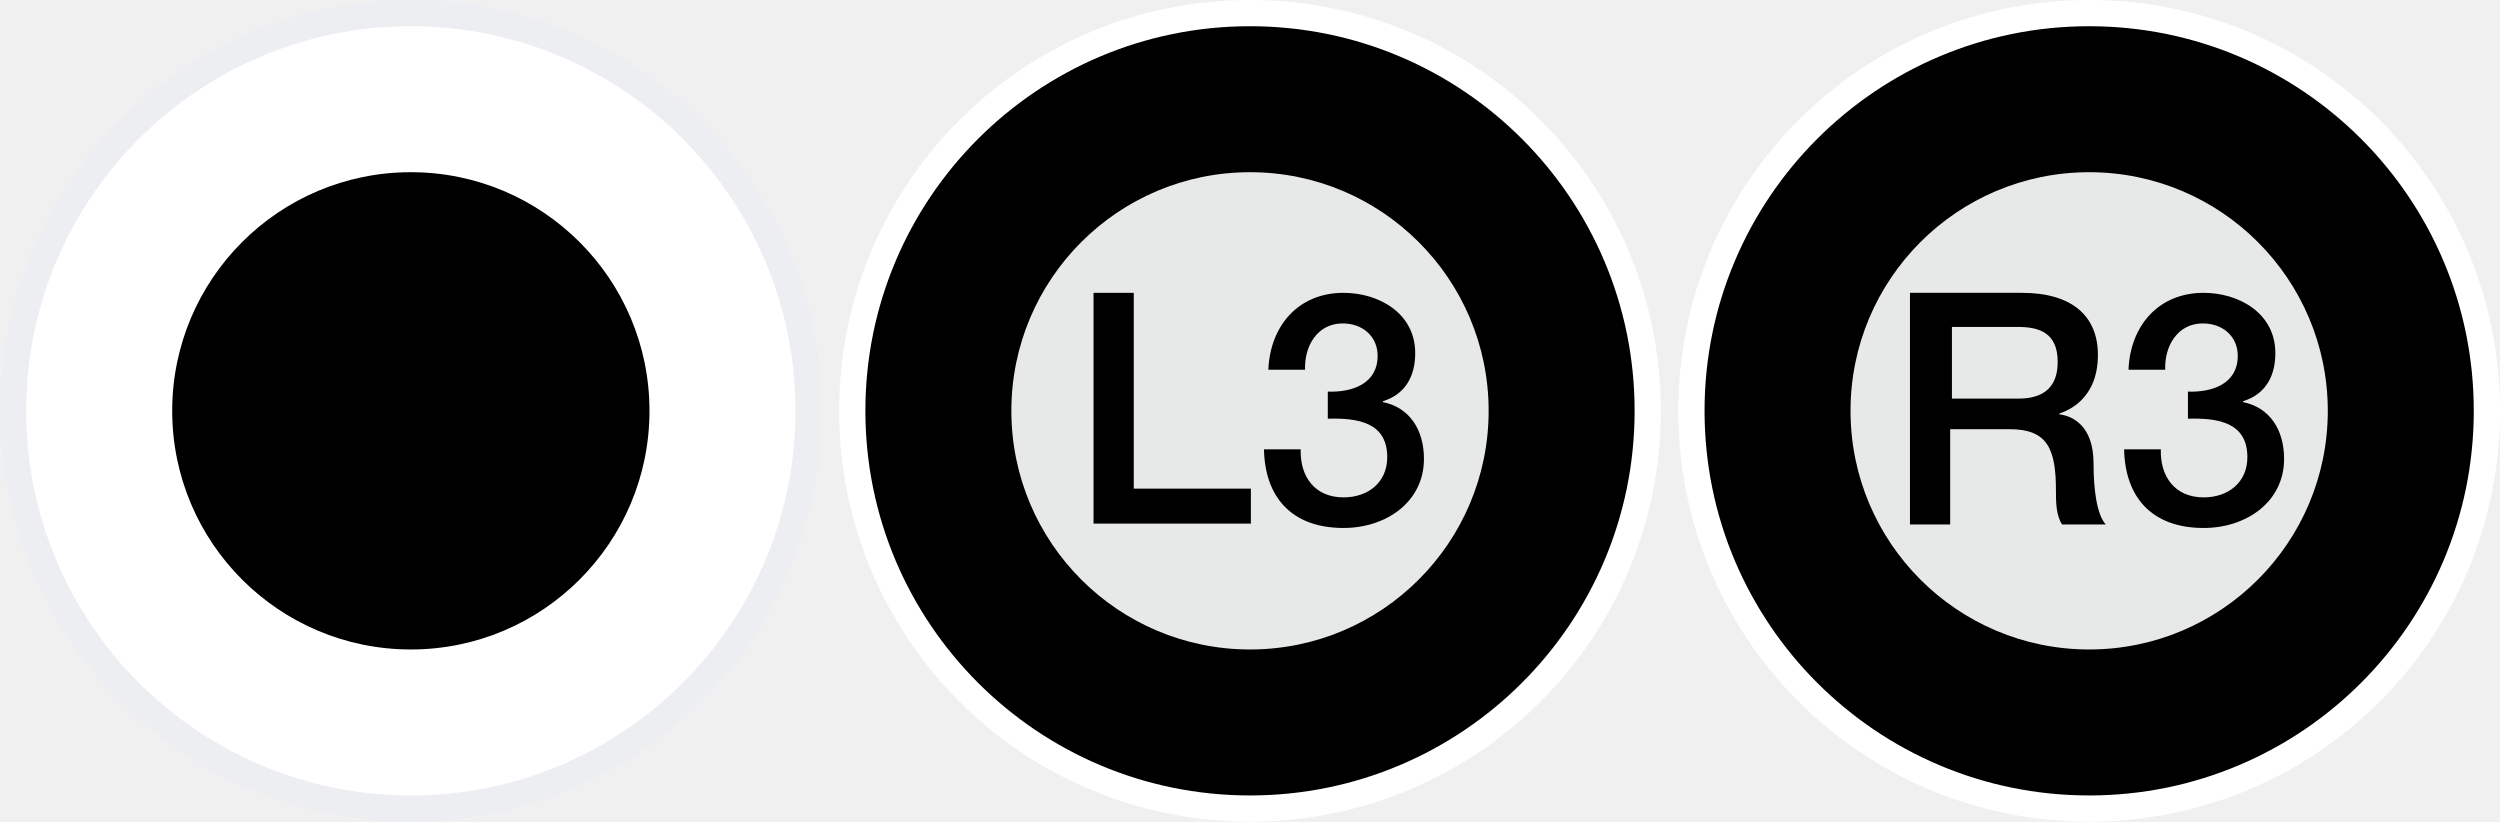
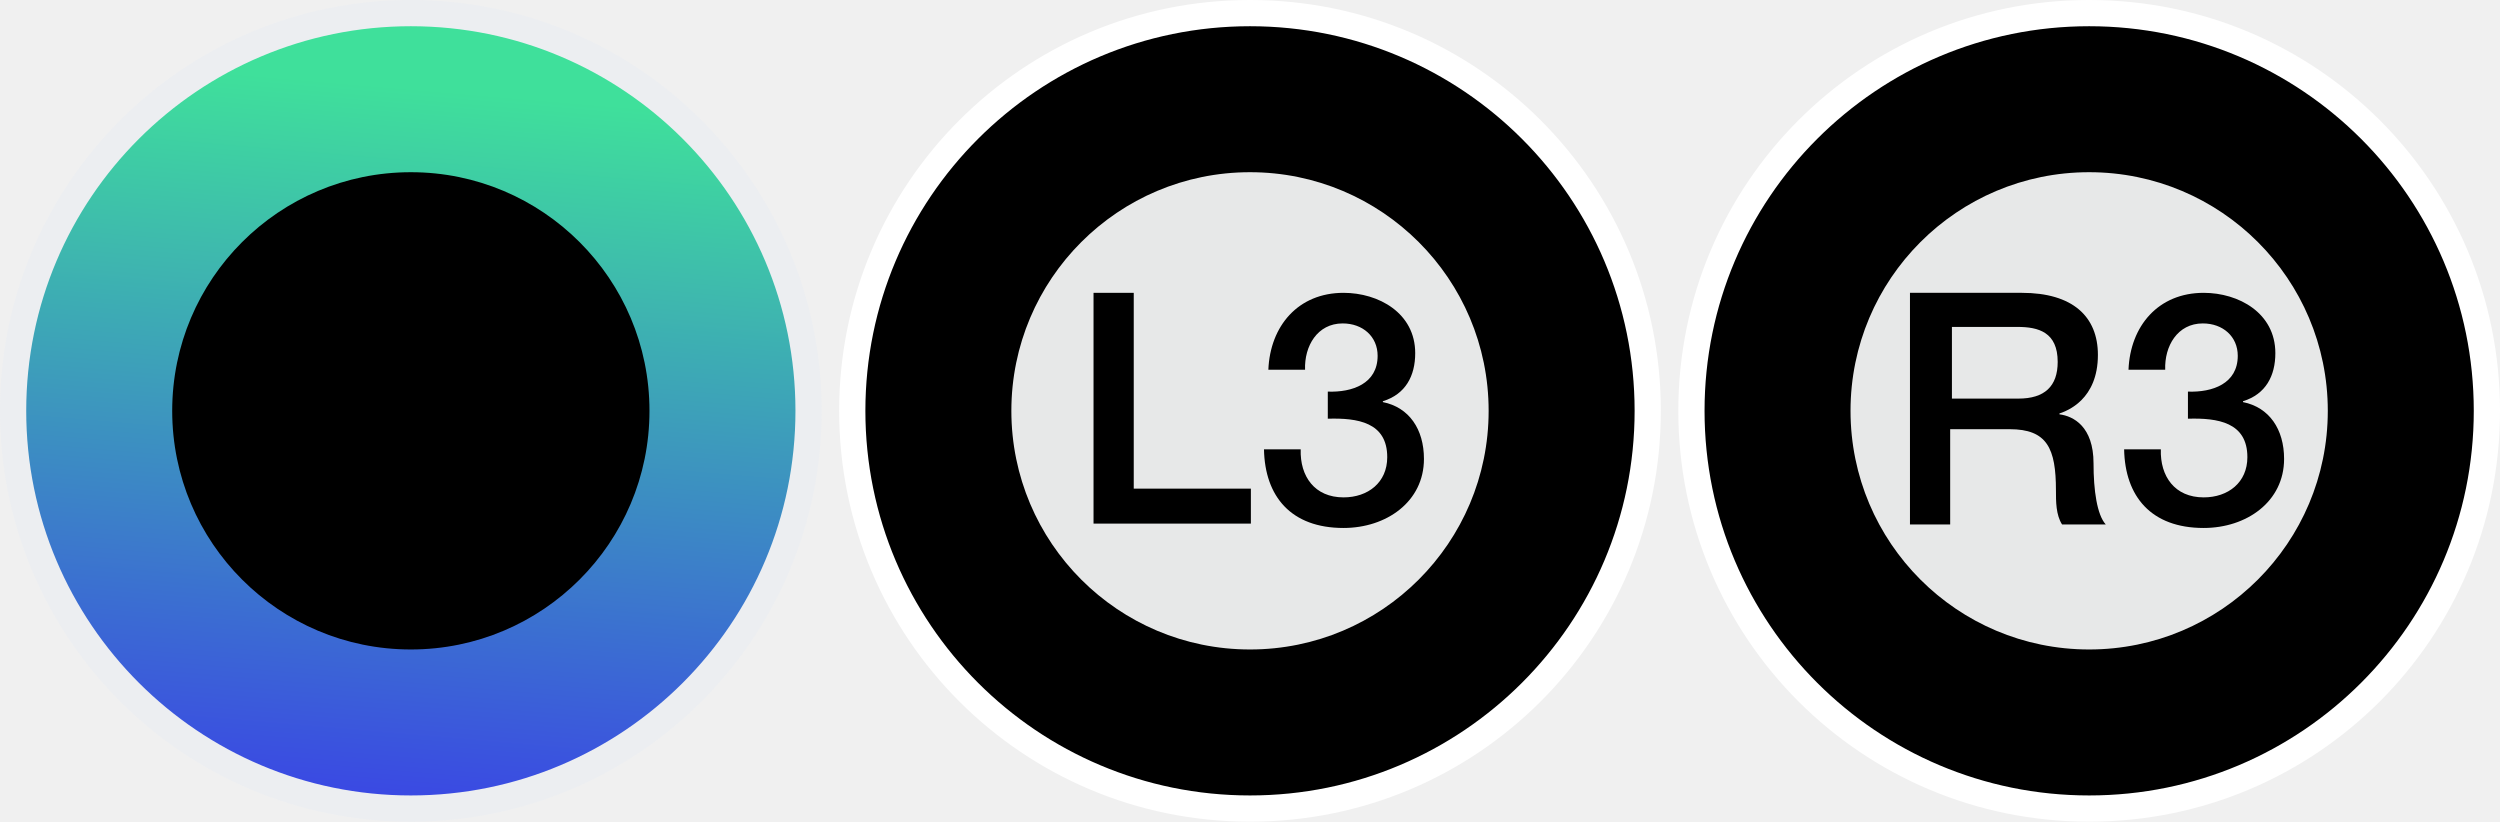
<svg xmlns="http://www.w3.org/2000/svg" version="1.1" id="Layer_1" x="0px" y="0px" width="286px" height="94px" viewBox="-816 494 286 94" style="enable-background:new -816 494 286 94;" xml:space="preserve">
  <defs id="defs2942" />
  <style type="text/css" id="style2885">
	.st0{fill:#C1272D;}
	.st1{fill:#CF2A32;}
	.st2{fill:#E02D39;}
	.st3{fill:#3ED8D2;}
	.st4{fill:#30D5CD;}
	.st5{fill:#1FD2C6;}
</style>
+   <defs>
+     <linearGradient id="MyGradient" gradientTransform="rotate(95)">
+       <stop offset="5%" stop-color="#3fe09b" />
+       <stop offset="95%" stop-color="#3a47e4" />
+     </linearGradient>
+   </defs>
  <g id="g2937">
    <g id="g2899">
      <g id="g2897">
        <g id="g2893">
-           <path class="st0" d="M-769,586.5c-25.1,0-45.5-20.4-45.5-45.5s20.4-45.5,45.5-45.5s45.5,20.4,45.5,45.5S-743.9,586.5-769,586.5z      " id="path2887" style="fill:#ffffff;fill-opacity:1" />
+           <path class="st0" d="M-769,586.5c-25.1,0-45.5-20.4-45.5-45.5s20.4-45.5,45.5-45.5s45.5,20.4,45.5,45.5S-743.9,586.5-769,586.5z      " id="path2887" style="fill:url(#MyGradient);fill-opacity:1" />
          <g id="g2891">
            <path class="st1" d="M-769,497c24.3,0,44,19.7,44,44s-19.7,44-44,44s-44-19.7-44-44S-793.3,497-769,497 M-769,494       c-26,0-47,21-47,47s21,47,47,47s47-21,47-47S-743,494-769,494L-769,494z" id="path2889" style="fill:#eceef1;fill-opacity:1" />
          </g>
        </g>
        <circle class="st2" cx="-769" cy="541" r="27.3" id="circle2895" style="fill:#000000;fill-opacity:1" />
      </g>
    </g>
    <g id="g2917">
      <g id="g2907">
        <path class="st3" d="M-673,586.5c-25.1,0-45.5-20.4-45.5-45.5s20.4-45.5,45.5-45.5s45.5,20.4,45.5,45.5S-647.9,586.5-673,586.5z" id="path2901" style="fill:#000000;fill-opacity:1" />
        <g id="g2905">
          <path class="st4" d="M-673,497c24.3,0,44,19.7,44,44s-19.7,44-44,44s-44-19.7-44-44S-697.3,497-673,497 M-673,494      c-26,0-47,21-47,47s21,47,47,47s47-21,47-47S-647,494-673,494L-673,494z" id="path2903" style="fill:#ffffff;fill-opacity:1" />
        </g>
      </g>
      <circle class="st5" cx="-673" cy="541" r="27.3" id="circle2909" style="fill:#e7e8e8;fill-opacity:1" />
      <g id="g2915">
        <path d="M-690.9,527.5h4.6v22.4h13.4v4h-18V527.5z" id="path2911" />
        <path d="M-664.1,538.8c2.8,0.1,5.7-0.9,5.7-4.1c0-2.2-1.7-3.7-4-3.7c-2.9,0-4.4,2.6-4.3,5.3h-4.2c0.2-5,3.4-8.8,8.6-8.8     c4,0,8.2,2.3,8.2,6.9c0,2.6-1.1,4.7-3.7,5.5v0.1c3,0.6,4.7,3.1,4.7,6.5c0,4.9-4.3,7.9-9.2,7.9c-6,0-9-3.6-9.1-9h4.2     c-0.1,3.1,1.6,5.5,4.9,5.5c2.8,0,5-1.7,5-4.6c0-4-3.4-4.5-6.8-4.4L-664.1,538.8L-664.1,538.8z" id="path2913" />
      </g>
    </g>
    <g id="g2935">
      <g id="g2925">
        <path class="st3" d="M-577,586.5c-25.1,0-45.5-20.4-45.5-45.5s20.4-45.5,45.5-45.5s45.5,20.4,45.5,45.5S-551.9,586.5-577,586.5z" id="path2919" style="fill:#000000;fill-opacity:1" />
        <g id="g2923">
          <path class="st4" d="M-577,497c24.3,0,44,19.7,44,44s-19.7,44-44,44s-44-19.7-44-44S-601.3,497-577,497 M-577,494      c-26,0-47,21-47,47s21,47,47,47s47-21,47-47S-551,494-577,494L-577,494z" id="path2921" style="fill:#ffffff;fill-opacity:1" />
        </g>
      </g>
      <circle class="st5" cx="-577" cy="541" r="27.3" id="circle2927" style="fill:#e7e8e8;fill-opacity:1" />
      <g id="g2933">
        <path d="M-597.3,527.5h12.6c5.8,0,8.7,2.7,8.7,7.1c0,5.1-3.5,6.4-4.4,6.7v0.1c1.6,0.2,3.9,1.4,3.9,5.6c0,3.1,0.4,5.9,1.4,7h-5     c-0.7-1.1-0.7-2.6-0.7-3.9c0-4.8-1-7-5.3-7h-6.8V554h-4.6v-26.5H-597.3z M-592.7,539.6h7.6c3,0,4.5-1.4,4.5-4.2     c0-3.4-2.2-4-4.6-4h-7.5V539.6z" id="path2929" />
        <path d="M-565.7,538.8c2.8,0.1,5.7-0.9,5.7-4.1c0-2.2-1.7-3.7-4-3.7c-2.9,0-4.4,2.6-4.3,5.3h-4.2c0.2-5,3.4-8.8,8.6-8.8     c4,0,8.2,2.3,8.2,6.9c0,2.6-1.1,4.7-3.7,5.5v0.1c3,0.6,4.7,3.1,4.7,6.5c0,4.9-4.3,7.9-9.2,7.9c-6,0-9-3.6-9.1-9h4.2     c-0.1,3.1,1.6,5.5,4.9,5.5c2.8,0,5-1.7,5-4.6c0-4-3.4-4.5-6.8-4.4L-565.7,538.8L-565.7,538.8z" id="path2931" />
      </g>
    </g>
  </g>
</svg>
